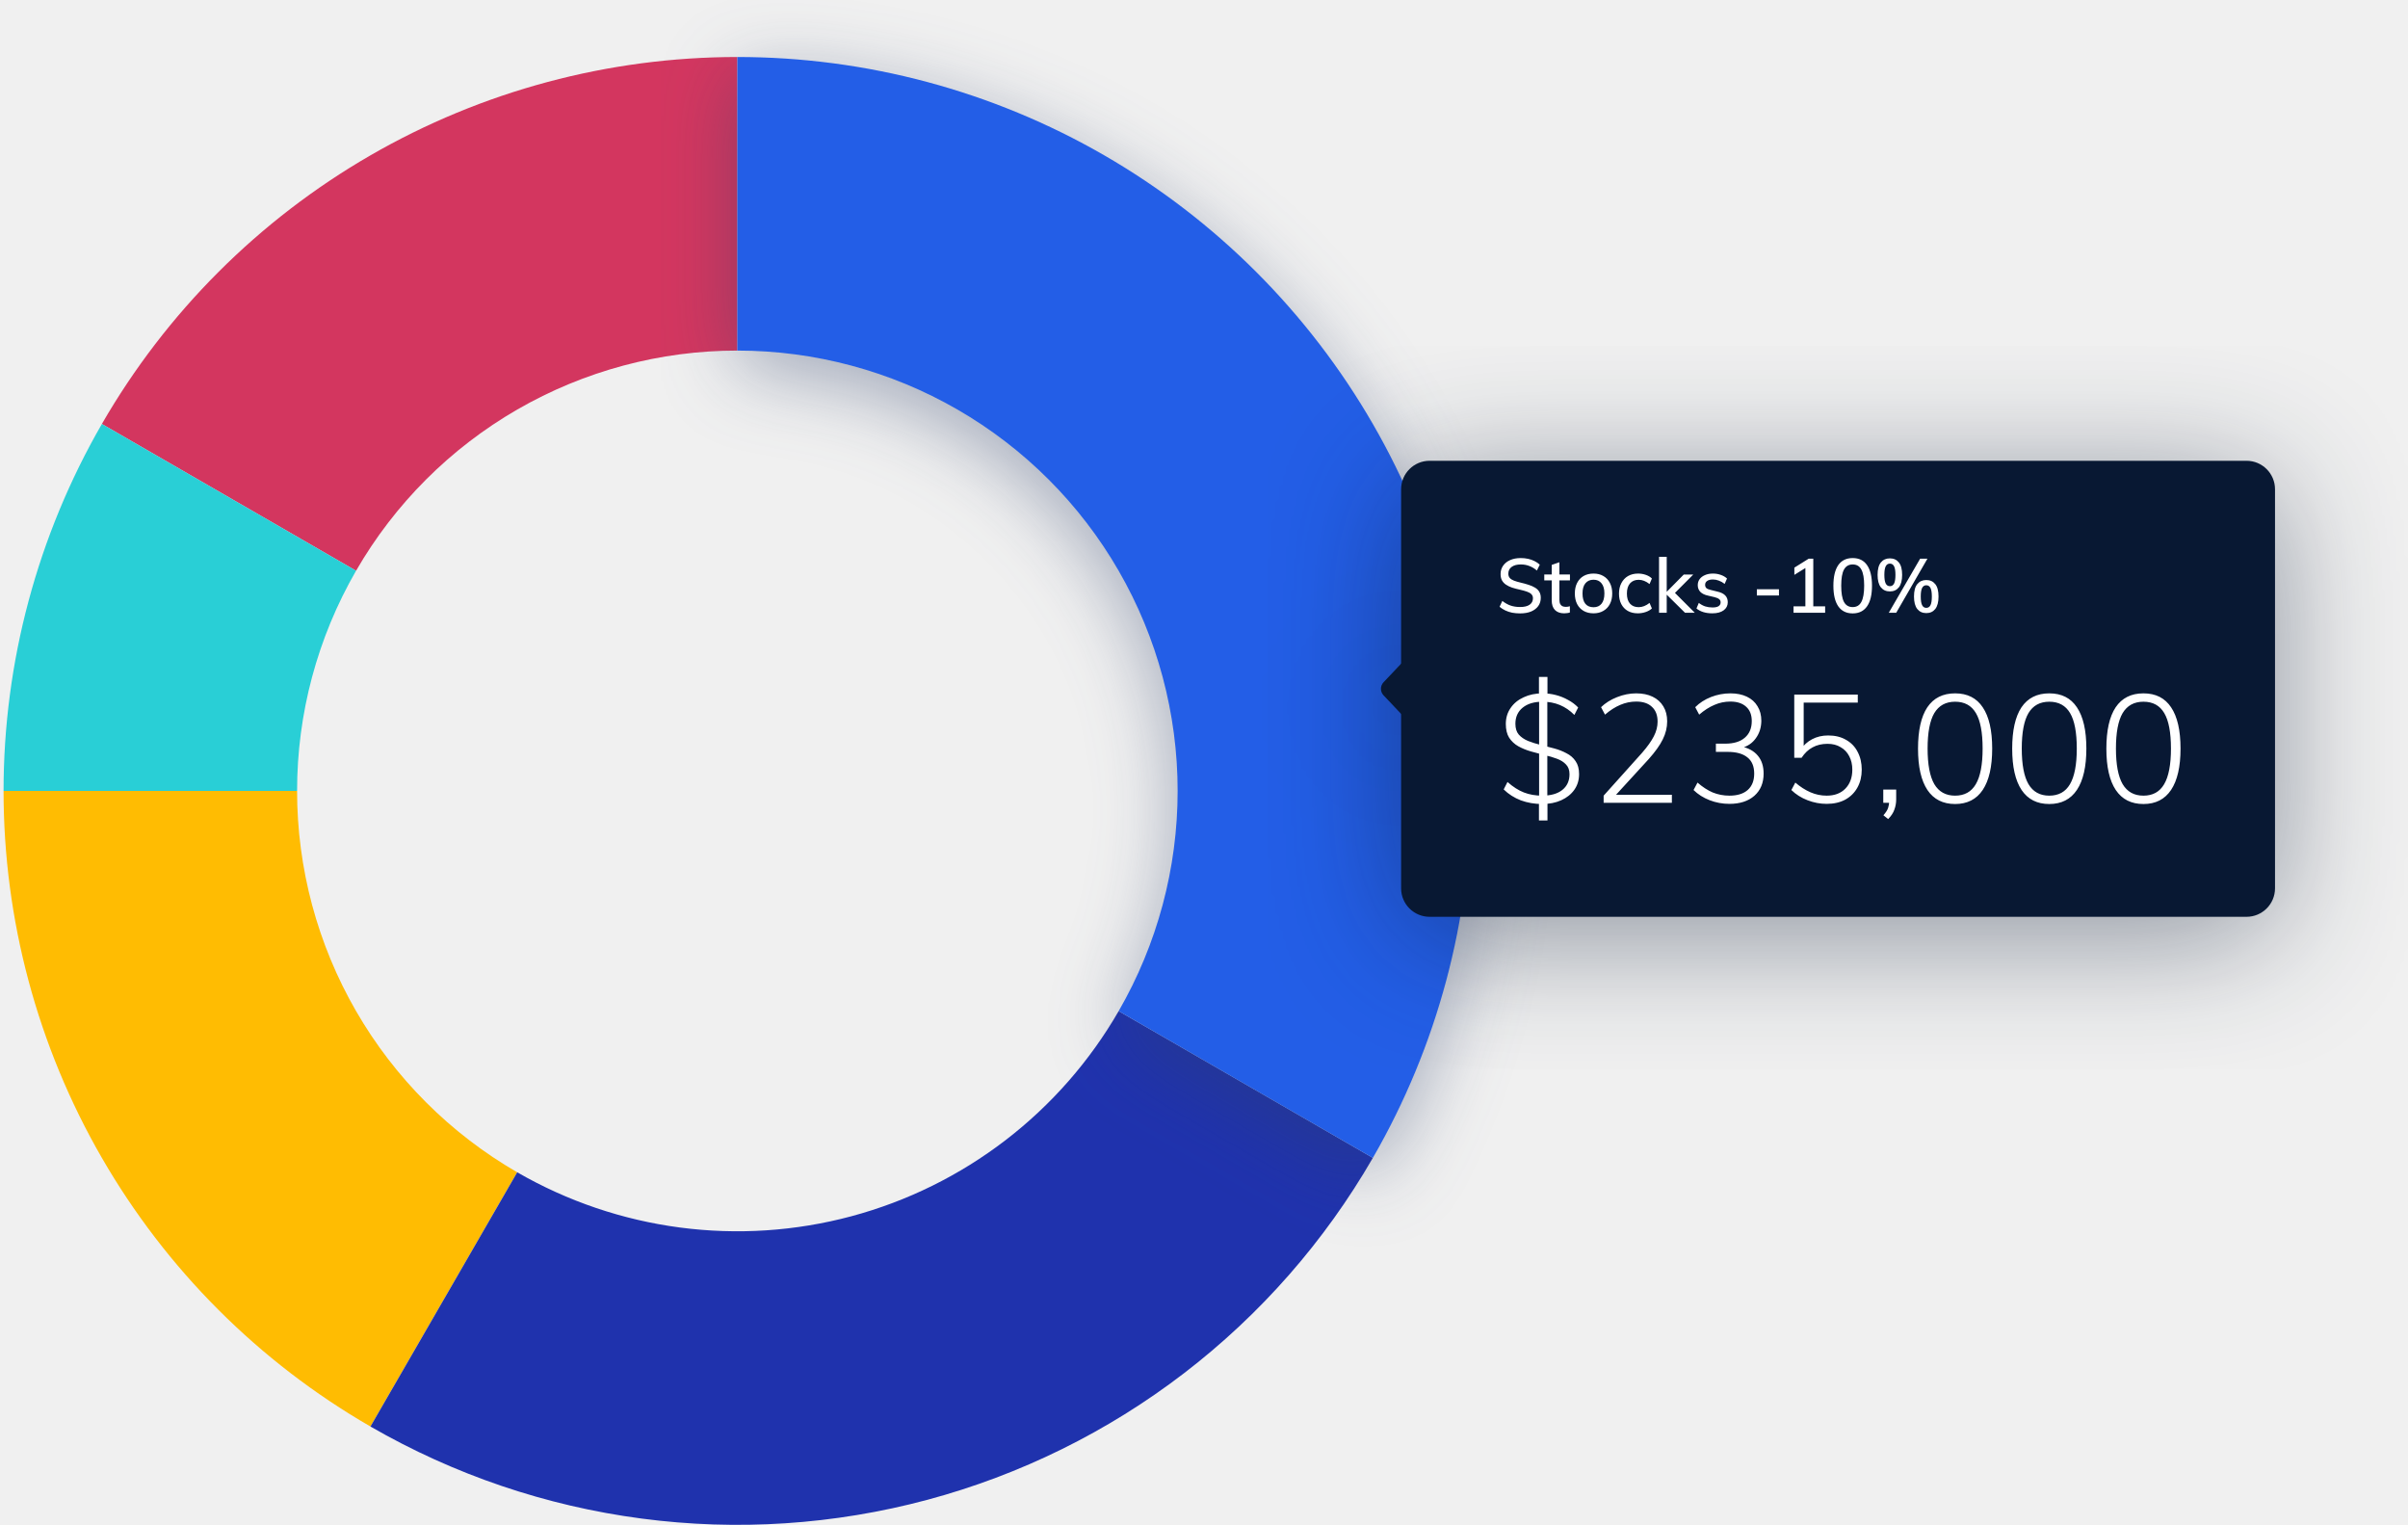
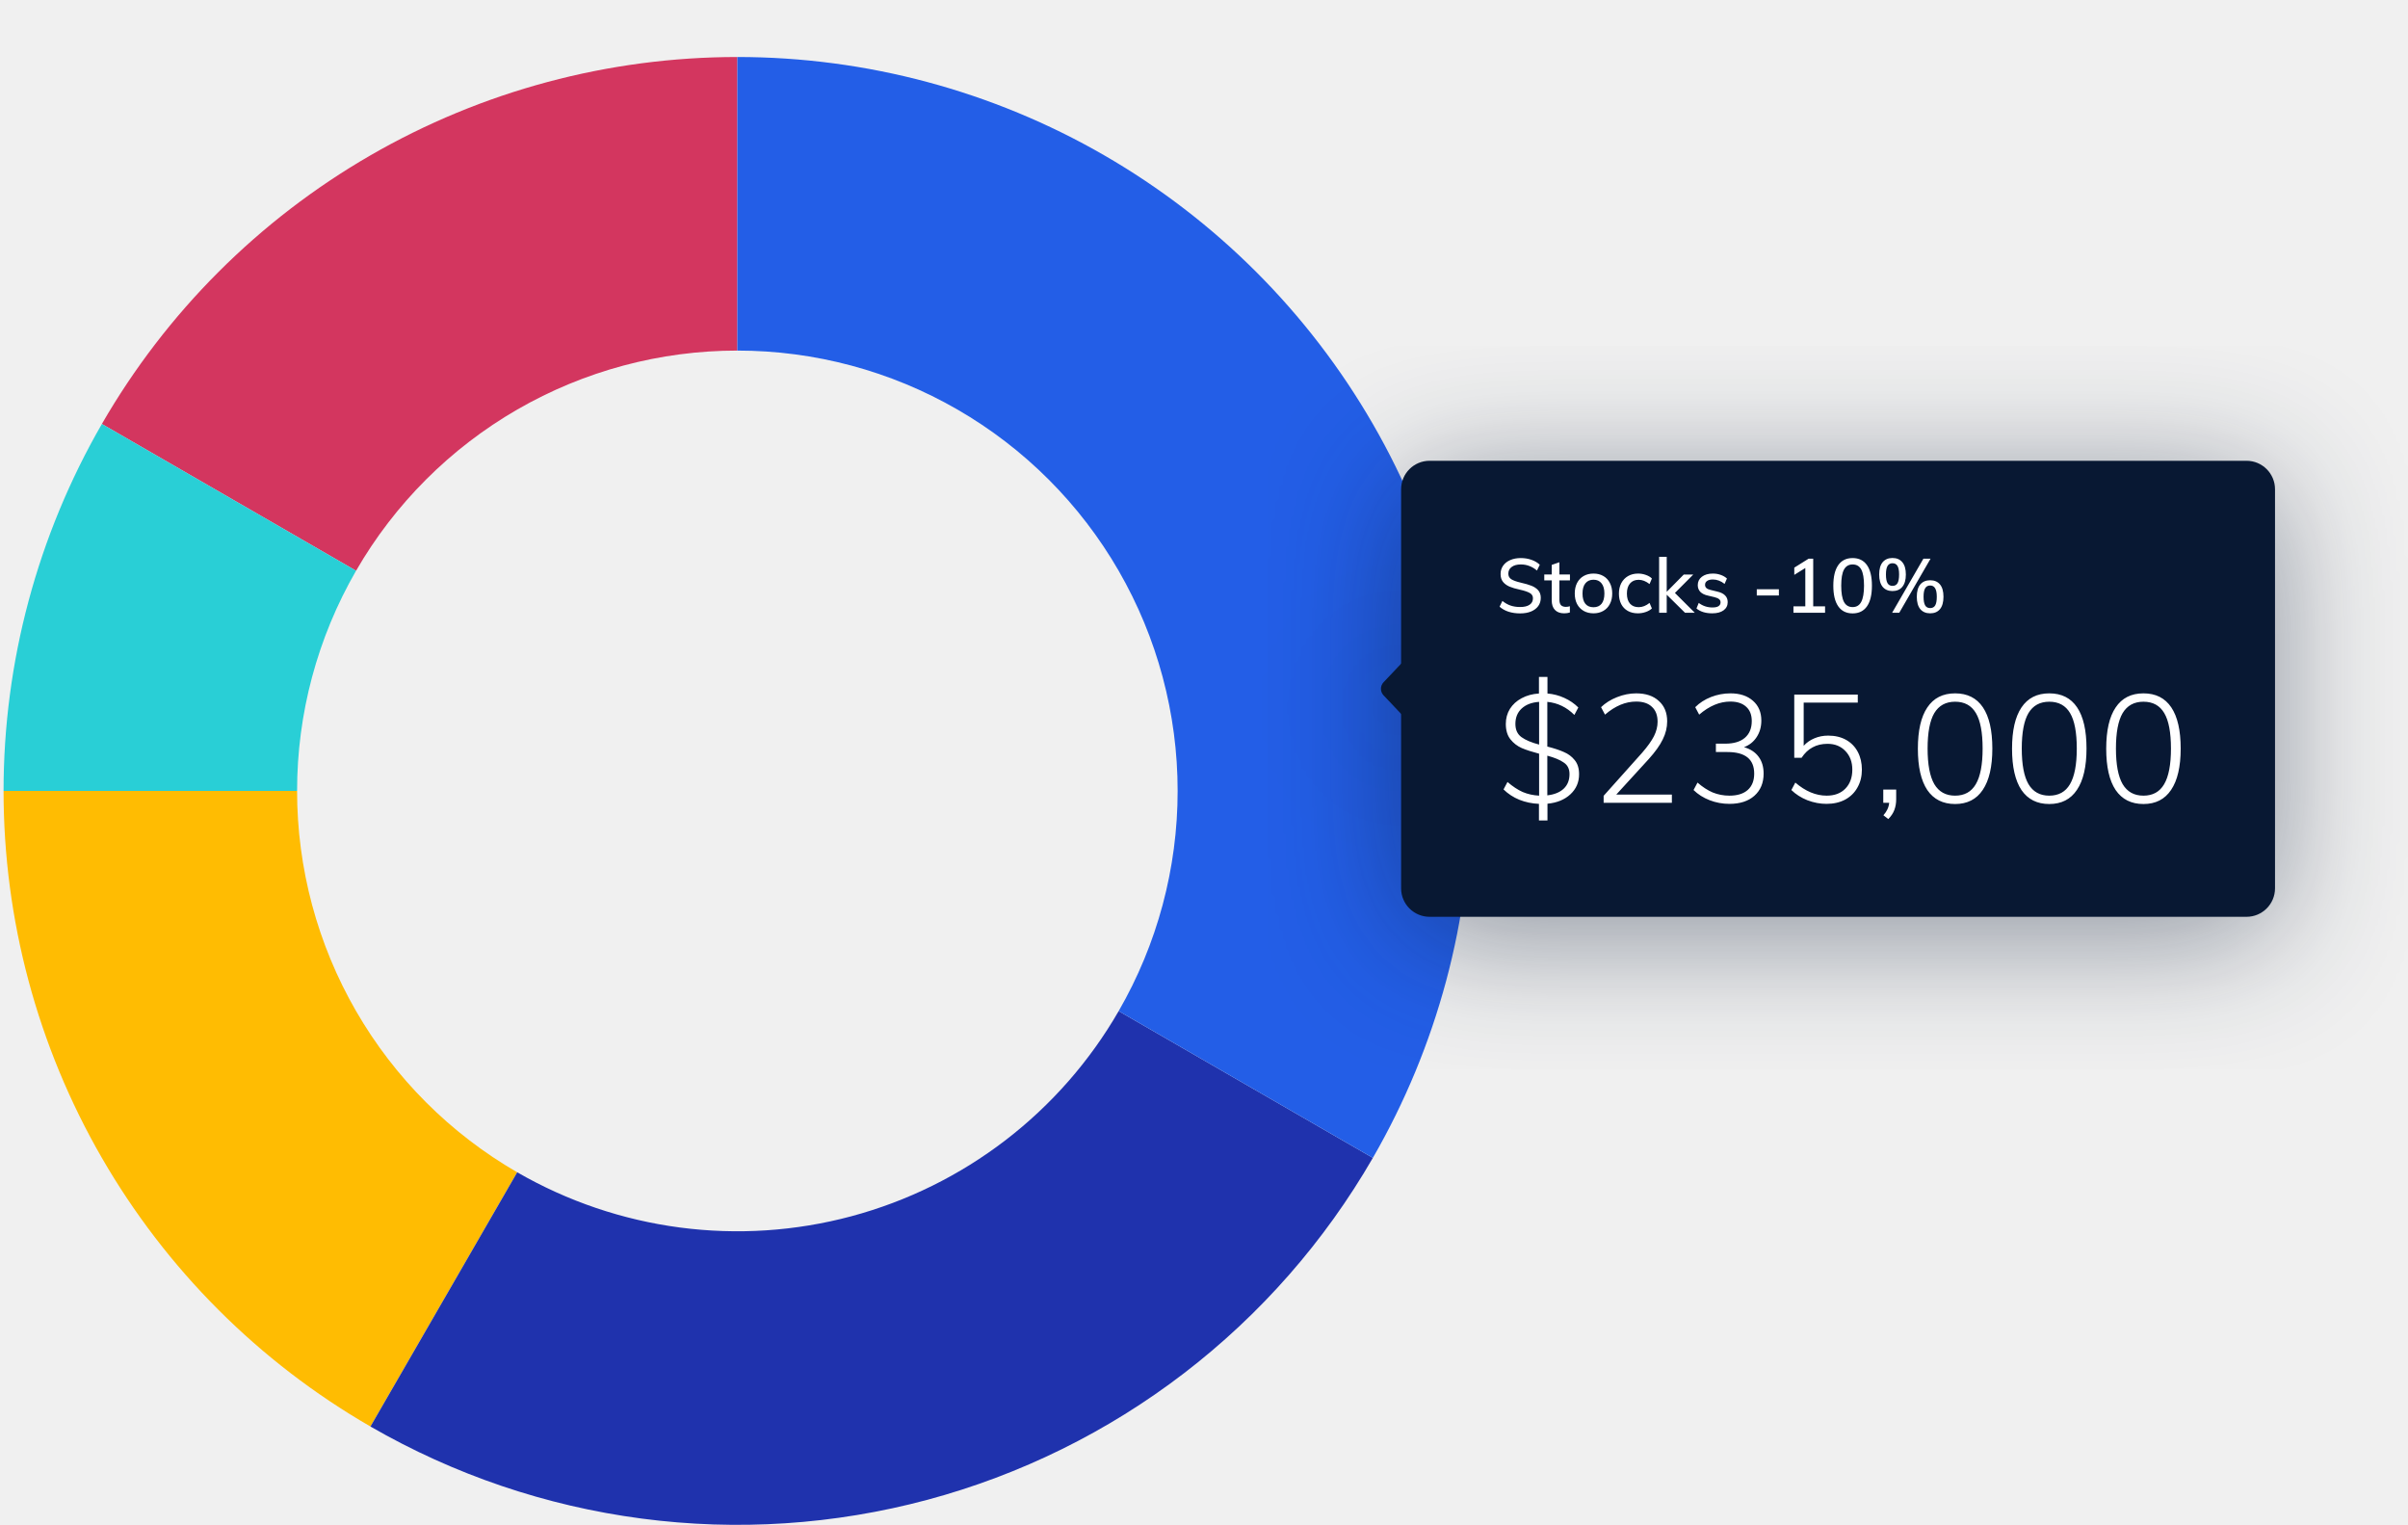
<svg xmlns="http://www.w3.org/2000/svg" width="507" height="321" viewBox="0 0 507 321" fill="none">
  <path d="M155.25 12C128.13 12 101.487 19.139 78 32.699C54.513 46.259 35.009 65.763 21.449 89.25L74.969 120.15C83.106 106.058 94.808 94.356 108.9 86.219C122.992 78.083 138.978 73.8 155.25 73.8V12Z" fill="#D3365F" />
  <path d="M21.449 89.25C7.889 112.737 0.75 139.38 0.75 166.5L62.55 166.5C62.55 150.228 66.833 134.242 74.969 120.15L21.449 89.25Z" fill="#29CFD6" />
  <path d="M0.75 166.5C0.75 193.62 7.889 220.263 21.449 243.75C35.009 267.237 54.513 286.741 78 300.301L108.9 246.781C94.808 238.644 83.106 226.942 74.969 212.85C66.833 198.758 62.55 182.772 62.55 166.5H0.75Z" fill="#FFBC02" />
  <path d="M78 300.301C95.571 310.446 114.968 317.03 135.084 319.678C155.199 322.327 175.64 320.987 195.238 315.736C214.835 310.484 233.207 301.424 249.304 289.073C265.4 276.722 278.906 261.321 289.051 243.75L235.531 212.85C229.444 223.393 221.34 232.633 211.682 240.044C202.024 247.455 191.001 252.891 179.243 256.041C167.484 259.192 155.22 259.996 143.15 258.407C131.081 256.818 119.443 252.867 108.9 246.781L78 300.301Z" fill="#1F32AD" />
-   <g filter="url(#filter0_d)">
-     <path d="M289.051 243.75C302.611 220.263 309.75 193.62 309.75 166.5C309.75 139.38 302.611 112.737 289.051 89.25C275.491 65.763 255.987 46.259 232.5 32.699C209.013 19.139 182.37 12 155.25 12V73.8C171.522 73.8 187.508 78.083 201.6 86.219C215.692 94.356 227.394 106.058 235.531 120.15C243.667 134.242 247.95 150.228 247.95 166.5C247.95 182.772 243.667 198.758 235.531 212.85L289.051 243.75Z" fill="#235EE7" />
-   </g>
+   <path d="M289.051 243.75C302.611 220.263 309.75 193.62 309.75 166.5C309.75 139.38 302.611 112.737 289.051 89.25C275.491 65.763 255.987 46.259 232.5 32.699C209.013 19.139 182.37 12 155.25 12V73.8C171.522 73.8 187.508 78.083 201.6 86.219C215.692 94.356 227.394 106.058 235.531 120.15C243.667 134.242 247.95 150.228 247.95 166.5C247.95 182.772 243.667 198.758 235.531 212.85L289.051 243.75Z" fill="#235EE7" />
  <g filter="url(#filter1_d)">
    <path d="M295.548 139.144L291.303 143.625C290.572 144.396 290.572 145.604 291.303 146.375L295.548 150.856C296.792 152.169 299 151.289 299 149.481V140.519C299 138.711 296.792 137.831 295.548 139.144Z" fill="#081833" />
  </g>
  <g filter="url(#filter2_d)">
    <path d="M295 103C295 99.686 297.686 97 301 97H473C476.314 97 479 99.686 479 103V187C479 190.314 476.314 193 473 193H301C297.686 193 295 190.314 295 187V103Z" fill="#081833" />
  </g>
-   <path d="M324.696 169.256C323.117 169.256 321.624 169 320.216 168.488C318.829 167.955 317.624 167.187 316.6 166.184L317.4 164.616C318.552 165.64 319.704 166.376 320.856 166.824C322.008 167.272 323.288 167.496 324.696 167.496C326.509 167.496 327.917 167.101 328.92 166.312C329.944 165.501 330.456 164.392 330.456 162.984C330.456 162.109 330.211 161.427 329.72 160.936C329.251 160.424 328.611 160.019 327.8 159.72C327.011 159.421 326.136 159.165 325.176 158.952C324.237 158.717 323.288 158.461 322.328 158.184C321.368 157.907 320.483 157.544 319.672 157.096C318.883 156.648 318.243 156.051 317.752 155.304C317.283 154.557 317.048 153.587 317.048 152.392C317.048 151.133 317.379 150.024 318.04 149.064C318.701 148.083 319.619 147.325 320.792 146.792C321.965 146.237 323.299 145.96 324.792 145.96C325.752 145.96 326.68 146.077 327.576 146.312C328.493 146.547 329.347 146.888 330.136 147.336C330.947 147.763 331.661 148.296 332.28 148.936L331.48 150.504C329.645 148.648 327.416 147.72 324.792 147.72C323.021 147.72 321.624 148.136 320.6 148.968C319.576 149.8 319.064 150.931 319.064 152.36C319.064 153.32 319.299 154.077 319.768 154.632C320.259 155.187 320.909 155.635 321.72 155.976C322.531 156.296 323.405 156.573 324.344 156.808C325.304 157.043 326.253 157.288 327.192 157.544C328.152 157.8 329.027 158.141 329.816 158.568C330.627 158.973 331.267 159.528 331.736 160.232C332.227 160.936 332.472 161.843 332.472 162.952C332.472 164.211 332.141 165.309 331.48 166.248C330.819 167.187 329.901 167.923 328.728 168.456C327.555 168.989 326.211 169.256 324.696 169.256ZM324.024 172.712V168.904L324.056 167.912V147.176L324.024 146.312V142.504H325.816V146.312L325.784 147.176V167.912L325.816 168.904V172.712H324.024ZM337.643 169V167.496L345.74 158.472C346.87 157.171 347.692 156.019 348.203 155.016C348.737 153.992 349.003 152.957 349.003 151.912C349.003 150.568 348.609 149.533 347.819 148.808C347.051 148.061 345.942 147.688 344.491 147.688C343.339 147.688 342.219 147.923 341.131 148.392C340.065 148.84 338.998 149.523 337.931 150.44L337.099 148.872C337.995 147.997 339.115 147.293 340.459 146.76C341.803 146.227 343.147 145.96 344.491 145.96C345.835 145.96 346.987 146.195 347.948 146.664C348.929 147.133 349.686 147.816 350.22 148.712C350.753 149.587 351.02 150.632 351.02 151.848C351.02 153.149 350.71 154.419 350.092 155.656C349.494 156.872 348.513 158.248 347.148 159.784L339.115 168.552L339.083 167.304H352.011V169H337.643ZM364.127 169.224C362.676 169.224 361.29 168.968 359.967 168.456C358.644 167.944 357.514 167.229 356.575 166.312L357.407 164.744C358.452 165.661 359.519 166.355 360.607 166.824C361.716 167.272 362.89 167.496 364.127 167.496C365.791 167.496 367.071 167.101 367.967 166.312C368.884 165.501 369.343 164.349 369.343 162.856C369.343 161.32 368.863 160.179 367.903 159.432C366.964 158.664 365.578 158.28 363.743 158.28H361.279V156.552H363.231C365.023 156.552 366.399 156.136 367.359 155.304C368.34 154.472 368.831 153.299 368.831 151.784C368.831 150.483 368.436 149.48 367.647 148.776C366.858 148.051 365.748 147.688 364.319 147.688C363.146 147.688 362.026 147.923 360.959 148.392C359.892 148.84 358.826 149.523 357.759 150.44L356.927 148.872C357.844 147.955 358.954 147.24 360.255 146.728C361.578 146.216 362.943 145.96 364.351 145.96C365.674 145.96 366.826 146.195 367.807 146.664C368.788 147.133 369.535 147.805 370.047 148.68C370.58 149.533 370.847 150.557 370.847 151.752C370.826 153.16 370.442 154.376 369.695 155.4C368.97 156.424 367.967 157.107 366.687 157.448L366.559 157.128C368.116 157.448 369.3 158.099 370.111 159.08C370.922 160.04 371.327 161.299 371.327 162.856C371.327 164.819 370.676 166.376 369.375 167.528C368.074 168.659 366.324 169.224 364.127 169.224ZM384.594 169.224C383.229 169.224 381.885 168.968 380.562 168.456C379.24 167.944 378.109 167.229 377.17 166.312L378.002 164.744C379.048 165.64 380.114 166.323 381.202 166.792C382.29 167.261 383.421 167.496 384.594 167.496C386.258 167.496 387.57 167.005 388.53 166.024C389.512 165.021 390.002 163.688 390.002 162.024C390.002 160.957 389.789 160.019 389.362 159.208C388.936 158.376 388.328 157.736 387.538 157.288C386.77 156.819 385.853 156.584 384.786 156.584C383.592 156.584 382.546 156.829 381.65 157.32C380.754 157.789 379.976 158.525 379.314 159.528H377.778V146.216H391.154V147.912H379.762V157.928L379.122 157.832C379.72 156.893 380.52 156.157 381.522 155.624C382.525 155.091 383.656 154.824 384.914 154.824C386.386 154.824 387.645 155.133 388.69 155.752C389.757 156.349 390.568 157.192 391.122 158.28C391.698 159.368 391.986 160.616 391.986 162.024C391.986 163.432 391.688 164.68 391.09 165.768C390.493 166.856 389.64 167.709 388.53 168.328C387.421 168.925 386.109 169.224 384.594 169.224ZM397.542 172.424L396.55 171.624C397.062 171.048 397.393 170.525 397.542 170.056C397.691 169.608 397.766 169.139 397.766 168.648L398.438 169H396.518V166.216H399.238V168.296C399.238 169.043 399.11 169.757 398.854 170.44C398.619 171.123 398.182 171.784 397.542 172.424ZM411.644 169.256C409.084 169.256 407.142 168.275 405.82 166.312C404.497 164.328 403.836 161.427 403.836 157.608C403.836 153.768 404.486 150.867 405.788 148.904C407.11 146.941 409.062 145.96 411.644 145.96C414.225 145.96 416.166 146.941 417.468 148.904C418.79 150.867 419.452 153.757 419.452 157.576C419.452 161.395 418.79 164.296 417.468 166.28C416.145 168.264 414.204 169.256 411.644 169.256ZM411.644 167.496C413.606 167.496 415.057 166.696 415.996 165.096C416.956 163.475 417.436 160.968 417.436 157.576C417.436 154.184 416.966 151.699 416.028 150.12C415.089 148.52 413.628 147.72 411.644 147.72C409.681 147.72 408.22 148.52 407.26 150.12C406.321 151.72 405.852 154.205 405.852 157.576C405.852 160.947 406.321 163.443 407.26 165.064C408.22 166.685 409.681 167.496 411.644 167.496ZM431.471 169.256C428.911 169.256 426.97 168.275 425.647 166.312C424.325 164.328 423.663 161.427 423.663 157.608C423.663 153.768 424.314 150.867 425.615 148.904C426.938 146.941 428.89 145.96 431.471 145.96C434.053 145.96 435.994 146.941 437.295 148.904C438.618 150.867 439.279 153.757 439.279 157.576C439.279 161.395 438.618 164.296 437.295 166.28C435.973 168.264 434.031 169.256 431.471 169.256ZM431.471 167.496C433.434 167.496 434.885 166.696 435.823 165.096C436.783 163.475 437.263 160.968 437.263 157.576C437.263 154.184 436.794 151.699 435.855 150.12C434.917 148.52 433.455 147.72 431.471 147.72C429.509 147.72 428.047 148.52 427.087 150.12C426.149 151.72 425.679 154.205 425.679 157.576C425.679 160.947 426.149 163.443 427.087 165.064C428.047 166.685 429.509 167.496 431.471 167.496ZM451.299 169.256C448.739 169.256 446.797 168.275 445.475 166.312C444.152 164.328 443.491 161.427 443.491 157.608C443.491 153.768 444.141 150.867 445.443 148.904C446.765 146.941 448.717 145.96 451.299 145.96C453.88 145.96 455.821 146.941 457.123 148.904C458.445 150.867 459.107 153.757 459.107 157.576C459.107 161.395 458.445 164.296 457.123 166.28C455.8 168.264 453.859 169.256 451.299 169.256ZM451.299 167.496C453.261 167.496 454.712 166.696 455.651 165.096C456.611 163.475 457.091 160.968 457.091 157.576C457.091 154.184 456.621 151.699 455.683 150.12C454.744 148.52 453.283 147.72 451.299 147.72C449.336 147.72 447.875 148.52 446.915 150.12C445.976 151.72 445.507 154.205 445.507 157.576C445.507 160.947 445.976 163.443 446.915 165.064C447.875 166.685 449.336 167.496 451.299 167.496Z" fill="white" />
-   <path d="M320.056 129.128C319.469 129.128 318.915 129.08 318.392 128.984C317.869 128.877 317.384 128.717 316.936 128.504C316.488 128.291 316.088 128.035 315.736 127.736L316.312 126.504C316.888 126.952 317.469 127.277 318.056 127.48C318.653 127.683 319.325 127.784 320.072 127.784C320.925 127.784 321.587 127.624 322.056 127.304C322.525 126.973 322.76 126.52 322.76 125.944C322.76 125.592 322.648 125.304 322.424 125.08C322.2 124.856 321.88 124.675 321.464 124.536C321.059 124.397 320.579 124.264 320.024 124.136C319.427 124.008 318.877 123.864 318.376 123.704C317.875 123.533 317.443 123.325 317.08 123.08C316.717 122.835 316.435 122.531 316.232 122.168C316.04 121.805 315.944 121.363 315.944 120.84C315.944 120.189 316.12 119.608 316.472 119.096C316.824 118.584 317.315 118.189 317.944 117.912C318.584 117.624 319.336 117.48 320.2 117.48C320.733 117.48 321.245 117.533 321.736 117.64C322.227 117.747 322.68 117.907 323.096 118.12C323.512 118.323 323.88 118.573 324.2 118.872L323.592 120.104C323.08 119.667 322.547 119.347 321.992 119.144C321.437 118.931 320.845 118.824 320.216 118.824C319.395 118.824 318.749 118.995 318.28 119.336C317.811 119.677 317.576 120.152 317.576 120.76C317.576 121.133 317.677 121.437 317.88 121.672C318.083 121.896 318.376 122.083 318.76 122.232C319.155 122.381 319.624 122.52 320.168 122.648C320.776 122.787 321.336 122.941 321.848 123.112C322.36 123.272 322.808 123.469 323.192 123.704C323.576 123.928 323.875 124.216 324.088 124.568C324.301 124.909 324.408 125.336 324.408 125.848C324.408 126.509 324.232 127.085 323.88 127.576C323.528 128.067 323.027 128.451 322.376 128.728C321.725 128.995 320.952 129.128 320.056 129.128ZM325.143 122.184V120.936H330.551V122.184H325.143ZM330.535 127.624V128.936C330.343 129 330.151 129.043 329.959 129.064C329.767 129.096 329.559 129.112 329.335 129.112C328.514 129.112 327.868 128.883 327.399 128.424C326.94 127.955 326.711 127.267 326.711 126.36V118.92L328.327 118.36V126.232C328.327 126.627 328.386 126.936 328.503 127.16C328.62 127.373 328.78 127.528 328.983 127.624C329.196 127.709 329.431 127.752 329.687 127.752C329.836 127.752 329.975 127.741 330.103 127.72C330.231 127.699 330.375 127.667 330.535 127.624ZM335.515 129.112C334.715 129.112 334.017 128.941 333.419 128.6C332.833 128.259 332.379 127.779 332.059 127.16C331.739 126.531 331.579 125.784 331.579 124.92C331.579 124.077 331.739 123.341 332.059 122.712C332.379 122.083 332.833 121.597 333.419 121.256C334.017 120.915 334.715 120.744 335.515 120.744C336.305 120.744 336.993 120.915 337.579 121.256C338.177 121.597 338.635 122.083 338.955 122.712C339.286 123.341 339.451 124.077 339.451 124.92C339.451 125.784 339.286 126.531 338.955 127.16C338.635 127.779 338.177 128.259 337.579 128.6C336.993 128.941 336.305 129.112 335.515 129.112ZM335.515 127.832C336.241 127.832 336.801 127.587 337.195 127.096C337.601 126.605 337.803 125.88 337.803 124.92C337.803 123.992 337.601 123.283 337.195 122.792C336.801 122.291 336.241 122.04 335.515 122.04C334.79 122.04 334.219 122.291 333.803 122.792C333.398 123.283 333.195 123.992 333.195 124.92C333.195 125.88 333.393 126.605 333.787 127.096C334.193 127.587 334.769 127.832 335.515 127.832ZM344.828 129.112C344.018 129.112 343.314 128.941 342.716 128.6C342.13 128.259 341.676 127.779 341.356 127.16C341.036 126.541 340.876 125.811 340.876 124.968C340.876 124.125 341.042 123.389 341.372 122.76C341.703 122.12 342.167 121.624 342.764 121.272C343.372 120.92 344.087 120.744 344.908 120.744C345.463 120.744 346.002 120.835 346.524 121.016C347.047 121.197 347.474 121.453 347.804 121.784L347.308 122.952C346.935 122.653 346.556 122.429 346.172 122.28C345.799 122.131 345.415 122.056 345.02 122.056C344.252 122.056 343.644 122.307 343.196 122.808C342.759 123.309 342.54 124.024 342.54 124.952C342.54 125.88 342.759 126.589 343.196 127.08C343.634 127.571 344.242 127.816 345.02 127.816C345.404 127.816 345.788 127.741 346.172 127.592C346.556 127.443 346.935 127.219 347.308 126.92L347.804 128.088C347.463 128.408 347.026 128.659 346.492 128.84C345.959 129.021 345.404 129.112 344.828 129.112ZM354.781 129L350.621 124.888L354.509 120.952H356.509L352.173 125.304L352.237 124.392L356.845 129H354.781ZM349.309 129V117.224H350.925V129H349.309ZM360.531 129.112C359.123 129.112 358.009 128.771 357.187 128.088L357.683 126.92C358.11 127.251 358.558 127.496 359.027 127.656C359.507 127.805 360.025 127.88 360.579 127.88C361.134 127.88 361.555 127.789 361.843 127.608C362.131 127.416 362.275 127.149 362.275 126.808C362.275 126.52 362.174 126.296 361.971 126.136C361.779 125.965 361.449 125.821 360.979 125.704L359.619 125.384C358.915 125.235 358.377 124.973 358.003 124.6C357.641 124.216 357.459 123.741 357.459 123.176C357.459 122.696 357.593 122.275 357.859 121.912C358.126 121.549 358.499 121.267 358.979 121.064C359.459 120.851 360.019 120.744 360.659 120.744C361.235 120.744 361.779 120.835 362.291 121.016C362.803 121.187 363.246 121.443 363.619 121.784L363.123 122.92C362.729 122.611 362.323 122.381 361.907 122.232C361.502 122.072 361.086 121.992 360.659 121.992C360.137 121.992 359.731 122.093 359.443 122.296C359.155 122.488 359.011 122.76 359.011 123.112C359.011 123.4 359.097 123.629 359.267 123.8C359.449 123.96 359.747 124.088 360.163 124.184L361.523 124.52C362.302 124.691 362.873 124.963 363.235 125.336C363.598 125.709 363.779 126.189 363.779 126.776C363.779 127.491 363.486 128.061 362.899 128.488C362.323 128.904 361.534 129.112 360.531 129.112ZM369.902 125.352V124.04H374.558V125.352H369.902ZM380.12 128.248V118.712L381 119.032L377.799 121.016V119.496L380.824 117.608H381.784V128.248H380.12ZM377.624 129V127.64H384.28V129H377.624ZM390.081 129.128C388.759 129.128 387.751 128.637 387.057 127.656C386.364 126.664 386.017 125.213 386.017 123.304C386.017 121.405 386.359 119.96 387.041 118.968C387.735 117.976 388.748 117.48 390.081 117.48C391.415 117.48 392.423 117.976 393.105 118.968C393.799 119.96 394.145 121.4 394.145 123.288C394.145 125.197 393.799 126.648 393.105 127.64C392.412 128.632 391.404 129.128 390.081 129.128ZM390.081 127.8C390.913 127.8 391.521 127.437 391.905 126.712C392.3 125.987 392.497 124.845 392.497 123.288C392.497 121.741 392.3 120.611 391.905 119.896C391.521 119.181 390.913 118.824 390.081 118.824C389.249 118.824 388.636 119.187 388.241 119.912C387.857 120.627 387.665 121.752 387.665 123.288C387.665 124.845 387.857 125.987 388.241 126.712C388.636 127.437 389.249 127.8 390.081 127.8ZM397.915 124.504C397.115 124.504 396.48 124.216 396.011 123.64C395.552 123.053 395.323 122.179 395.323 121.016C395.323 119.843 395.552 118.973 396.011 118.408C396.48 117.832 397.115 117.544 397.915 117.544C398.715 117.544 399.344 117.832 399.803 118.408C400.262 118.973 400.491 119.843 400.491 121.016C400.491 122.179 400.262 123.053 399.803 123.64C399.344 124.216 398.715 124.504 397.915 124.504ZM397.915 123.4C398.31 123.4 398.603 123.213 398.795 122.84C398.987 122.467 399.083 121.859 399.083 121.016C399.083 120.184 398.987 119.581 398.795 119.208C398.603 118.835 398.31 118.648 397.915 118.648C397.52 118.648 397.227 118.835 397.035 119.208C396.843 119.581 396.747 120.184 396.747 121.016C396.747 121.859 396.843 122.467 397.035 122.84C397.227 123.213 397.52 123.4 397.915 123.4ZM397.675 129L404.283 117.608H405.819L399.243 129H397.675ZM405.579 129.064C404.779 129.064 404.144 128.776 403.675 128.2C403.216 127.613 402.987 126.739 402.987 125.576C402.987 124.403 403.216 123.533 403.675 122.968C404.144 122.392 404.779 122.104 405.579 122.104C406.379 122.104 407.008 122.392 407.467 122.968C407.926 123.533 408.155 124.403 408.155 125.576C408.155 126.739 407.926 127.613 407.467 128.2C407.008 128.776 406.379 129.064 405.579 129.064ZM405.579 127.96C405.974 127.96 406.267 127.773 406.459 127.4C406.651 127.027 406.747 126.419 406.747 125.576C406.747 124.744 406.651 124.141 406.459 123.768C406.267 123.395 405.974 123.208 405.579 123.208C405.184 123.208 404.891 123.395 404.699 123.768C404.507 124.141 404.411 124.744 404.411 125.576C404.411 126.419 404.507 127.027 404.699 127.4C404.891 127.773 405.184 127.96 405.579 127.96Z" fill="white" />
+   <path d="M332.472 162.984C332.472 164.669 331.864 166.077 330.648 167.208C329.432 168.339 327.821 169 325.816 169.192V172.712H324.024V169.224C322.552 169.16 321.176 168.872 319.896 168.36C318.637 167.848 317.528 167.123 316.568 166.184L317.4 164.616C318.488 165.555 319.555 166.259 320.6 166.728C321.667 167.176 322.819 167.432 324.056 167.496V158.664C322.584 158.28 321.368 157.885 320.408 157.48C319.448 157.053 318.648 156.435 318.008 155.624C317.368 154.813 317.048 153.736 317.048 152.392C317.048 151.219 317.336 150.163 317.912 149.224C318.509 148.285 319.331 147.539 320.376 146.984C321.443 146.408 322.659 146.077 324.024 145.992V142.504H325.816V145.992C327.075 146.099 328.259 146.408 329.368 146.92C330.499 147.432 331.48 148.104 332.312 148.936L331.48 150.504C329.859 148.883 327.96 147.965 325.784 147.752V157.16C327.213 157.523 328.376 157.907 329.272 158.312C330.189 158.696 330.947 159.261 331.544 160.008C332.163 160.755 332.472 161.747 332.472 162.984ZM319.064 152.392C319.064 153.629 319.491 154.557 320.344 155.176C321.197 155.795 322.435 156.317 324.056 156.744V147.752C322.499 147.859 321.272 148.328 320.376 149.16C319.501 149.971 319.064 151.048 319.064 152.392ZM325.784 167.432C327.277 167.261 328.429 166.792 329.24 166.024C330.051 165.256 330.456 164.232 330.456 162.952C330.456 161.864 330.051 161.053 329.24 160.52C328.451 159.965 327.299 159.485 325.784 159.08V167.432ZM352.011 167.272V169H337.643V167.528L345.74 158.472C346.891 157.149 347.723 155.987 348.236 154.984C348.748 153.96 349.003 152.947 349.003 151.944C349.003 150.579 348.609 149.533 347.819 148.808C347.051 148.061 345.942 147.688 344.491 147.688C342.251 147.688 340.065 148.605 337.931 150.44L337.099 148.872C337.995 147.997 339.115 147.293 340.459 146.76C341.803 146.227 343.147 145.96 344.491 145.96C346.518 145.96 348.108 146.493 349.26 147.56C350.433 148.605 351.02 150.035 351.02 151.848C351.02 153.149 350.71 154.419 350.092 155.656C349.494 156.893 348.513 158.269 347.148 159.784L340.299 167.272H352.011ZM367.199 157.288C368.543 157.672 369.567 158.344 370.271 159.304C370.975 160.243 371.327 161.427 371.327 162.856C371.327 164.819 370.676 166.376 369.375 167.528C368.095 168.659 366.346 169.224 364.127 169.224C362.676 169.224 361.29 168.968 359.967 168.456C358.644 167.944 357.514 167.229 356.575 166.312L357.407 164.744C358.452 165.661 359.519 166.355 360.607 166.824C361.716 167.272 362.89 167.496 364.127 167.496C365.791 167.496 367.071 167.101 367.967 166.312C368.884 165.501 369.343 164.349 369.343 162.856C369.343 159.827 367.466 158.312 363.711 158.312H361.279V156.552H363.231C365.023 156.552 366.399 156.147 367.359 155.336C368.34 154.504 368.831 153.32 368.831 151.784C368.831 150.483 368.436 149.48 367.647 148.776C366.858 148.051 365.748 147.688 364.319 147.688C362.079 147.688 359.892 148.605 357.759 150.44L356.927 148.872C357.844 147.955 358.954 147.24 360.255 146.728C361.578 146.216 362.943 145.96 364.351 145.96C366.335 145.96 367.914 146.483 369.087 147.528C370.26 148.552 370.847 149.939 370.847 151.688C370.847 153.011 370.516 154.173 369.855 155.176C369.215 156.157 368.33 156.861 367.199 157.288ZM384.914 154.856C386.365 154.856 387.624 155.155 388.69 155.752C389.757 156.349 390.578 157.192 391.154 158.28C391.73 159.368 392.018 160.616 392.018 162.024C392.018 163.432 391.709 164.68 391.09 165.768C390.493 166.856 389.629 167.709 388.498 168.328C387.368 168.925 386.056 169.224 384.562 169.224C383.218 169.224 381.874 168.968 380.53 168.456C379.208 167.923 378.088 167.208 377.17 166.312L378.002 164.744C380.136 166.579 382.333 167.496 384.594 167.496C386.258 167.496 387.57 167.005 388.53 166.024C389.512 165.021 390.002 163.688 390.002 162.024C390.002 160.424 389.522 159.123 388.562 158.12C387.602 157.096 386.344 156.584 384.786 156.584C383.592 156.584 382.546 156.829 381.65 157.32C380.754 157.789 379.976 158.525 379.314 159.528H377.778V146.216H391.154V147.912H379.762V157C380.381 156.317 381.128 155.795 382.002 155.432C382.898 155.048 383.869 154.856 384.914 154.856ZM399.238 166.216V168.264C399.238 169.075 399.11 169.821 398.854 170.504C398.598 171.187 398.171 171.827 397.574 172.424L396.55 171.624C397.275 170.813 397.681 169.939 397.766 169H396.518V166.216H399.238ZM411.644 169.256C409.084 169.256 407.132 168.275 405.788 166.312C404.465 164.328 403.804 161.427 403.804 157.608C403.804 153.789 404.465 150.899 405.788 148.936C407.11 146.952 409.062 145.96 411.644 145.96C414.225 145.96 416.177 146.941 417.5 148.904C418.822 150.867 419.484 153.757 419.484 157.576C419.484 161.395 418.812 164.296 417.468 166.28C416.145 168.264 414.204 169.256 411.644 169.256ZM411.644 167.496C413.606 167.496 415.057 166.696 415.996 165.096C416.956 163.475 417.436 160.968 417.436 157.576C417.436 154.184 416.966 151.699 416.028 150.12C415.089 148.52 413.628 147.72 411.644 147.72C409.681 147.72 408.22 148.52 407.26 150.12C406.321 151.72 405.852 154.205 405.852 157.576C405.852 160.947 406.321 163.443 407.26 165.064C408.22 166.685 409.681 167.496 411.644 167.496ZM431.471 169.256C428.911 169.256 426.959 168.275 425.615 166.312C424.293 164.328 423.631 161.427 423.631 157.608C423.631 153.789 424.293 150.899 425.615 148.936C426.938 146.952 428.89 145.96 431.471 145.96C434.053 145.96 436.005 146.941 437.327 148.904C438.65 150.867 439.311 153.757 439.311 157.576C439.311 161.395 438.639 164.296 437.295 166.28C435.973 168.264 434.031 169.256 431.471 169.256ZM431.471 167.496C433.434 167.496 434.885 166.696 435.823 165.096C436.783 163.475 437.263 160.968 437.263 157.576C437.263 154.184 436.794 151.699 435.855 150.12C434.917 148.52 433.455 147.72 431.471 147.72C429.509 147.72 428.047 148.52 427.087 150.12C426.149 151.72 425.679 154.205 425.679 157.576C425.679 160.947 426.149 163.443 427.087 165.064C428.047 166.685 429.509 167.496 431.471 167.496ZM451.299 169.256C448.739 169.256 446.787 168.275 445.443 166.312C444.12 164.328 443.459 161.427 443.459 157.608C443.459 153.789 444.12 150.899 445.443 148.936C446.765 146.952 448.717 145.96 451.299 145.96C453.88 145.96 455.832 146.941 457.155 148.904C458.477 150.867 459.139 153.757 459.139 157.576C459.139 161.395 458.467 164.296 457.123 166.28C455.8 168.264 453.859 169.256 451.299 169.256ZM451.299 167.496C453.261 167.496 454.712 166.696 455.651 165.096C456.611 163.475 457.091 160.968 457.091 157.576C457.091 154.184 456.621 151.699 455.683 150.12C454.744 148.52 453.283 147.72 451.299 147.72C449.336 147.72 447.875 148.52 446.915 150.12C445.976 151.72 445.507 154.205 445.507 157.576C445.507 160.947 445.976 163.443 446.915 165.064C447.875 166.685 449.336 167.496 451.299 167.496Z" fill="white" />
+   <path d="M320.056 129.128C319.171 129.128 318.36 129.011 317.624 128.776C316.899 128.541 316.269 128.189 315.736 127.72L316.328 126.504C316.883 126.952 317.459 127.277 318.056 127.48C318.653 127.683 319.325 127.784 320.072 127.784C320.925 127.784 321.587 127.624 322.056 127.304C322.525 126.984 322.76 126.531 322.76 125.944C322.76 125.453 322.541 125.085 322.104 124.84C321.667 124.584 320.973 124.349 320.024 124.136C319.117 123.944 318.376 123.725 317.8 123.48C317.224 123.224 316.771 122.888 316.44 122.472C316.109 122.045 315.944 121.501 315.944 120.84C315.944 120.179 316.12 119.597 316.472 119.096C316.824 118.584 317.32 118.189 317.96 117.912C318.611 117.624 319.357 117.48 320.2 117.48C321 117.48 321.747 117.603 322.44 117.848C323.144 118.093 323.731 118.44 324.2 118.888L323.608 120.104C323.085 119.667 322.547 119.347 321.992 119.144C321.437 118.931 320.845 118.824 320.216 118.824C319.395 118.824 318.749 119 318.28 119.352C317.811 119.693 317.576 120.163 317.576 120.76C317.576 121.272 317.779 121.661 318.184 121.928C318.6 122.195 319.261 122.435 320.168 122.648C321.117 122.861 321.885 123.085 322.472 123.32C323.059 123.555 323.528 123.875 323.88 124.28C324.232 124.685 324.408 125.208 324.408 125.848C324.408 126.509 324.232 127.085 323.88 127.576C323.528 128.067 323.021 128.451 322.36 128.728C321.709 128.995 320.941 129.128 320.056 129.128ZM328.327 122.184V126.232C328.327 126.787 328.444 127.181 328.679 127.416C328.924 127.64 329.26 127.752 329.687 127.752C329.964 127.752 330.247 127.709 330.535 127.624V128.936C330.183 129.053 329.783 129.112 329.335 129.112C328.503 129.112 327.858 128.877 327.399 128.408C326.94 127.939 326.711 127.256 326.711 126.36V122.184H325.143V120.936H326.711V118.92L328.327 118.36V120.936H330.551V122.184H328.327ZM335.515 129.112C334.726 129.112 334.033 128.941 333.435 128.6C332.838 128.259 332.374 127.773 332.043 127.144C331.723 126.515 331.563 125.779 331.563 124.936C331.563 124.093 331.723 123.357 332.043 122.728C332.374 122.088 332.838 121.597 333.435 121.256C334.033 120.915 334.726 120.744 335.515 120.744C336.294 120.744 336.982 120.915 337.579 121.256C338.177 121.597 338.635 122.088 338.955 122.728C339.286 123.357 339.451 124.093 339.451 124.936C339.451 125.779 339.286 126.515 338.955 127.144C338.635 127.773 338.177 128.259 337.579 128.6C336.982 128.941 336.294 129.112 335.515 129.112ZM335.499 127.832C336.246 127.832 336.817 127.587 337.211 127.096C337.606 126.605 337.803 125.885 337.803 124.936C337.803 124.008 337.601 123.293 337.195 122.792C336.801 122.291 336.241 122.04 335.515 122.04C334.779 122.04 334.209 122.291 333.803 122.792C333.398 123.293 333.195 124.008 333.195 124.936C333.195 125.885 333.393 126.605 333.787 127.096C334.193 127.587 334.763 127.832 335.499 127.832ZM344.844 129.112C344.034 129.112 343.324 128.941 342.716 128.6C342.119 128.259 341.66 127.779 341.34 127.16C341.02 126.531 340.86 125.8 340.86 124.968C340.86 124.136 341.026 123.4 341.356 122.76C341.698 122.12 342.172 121.624 342.78 121.272C343.388 120.92 344.098 120.744 344.908 120.744C345.474 120.744 346.018 120.84 346.54 121.032C347.063 121.213 347.484 121.464 347.804 121.784L347.308 122.952C346.551 122.355 345.788 122.056 345.02 122.056C344.242 122.056 343.634 122.312 343.196 122.824C342.759 123.325 342.54 124.035 342.54 124.952C342.54 125.869 342.759 126.579 343.196 127.08C343.634 127.571 344.242 127.816 345.02 127.816C345.81 127.816 346.572 127.517 347.308 126.92L347.804 128.088C347.463 128.408 347.026 128.659 346.492 128.84C345.97 129.021 345.42 129.112 344.844 129.112ZM354.781 129L350.925 125.192V129H349.325V117.224H350.925V124.584L354.509 120.952H356.509L352.653 124.824L356.845 129H354.781ZM360.516 129.112C359.108 129.112 357.998 128.771 357.188 128.088L357.668 126.92C358.51 127.56 359.476 127.88 360.564 127.88C361.118 127.88 361.54 127.789 361.828 127.608C362.116 127.416 362.26 127.149 362.26 126.808C362.26 126.52 362.158 126.296 361.956 126.136C361.764 125.965 361.433 125.821 360.964 125.704L359.62 125.384C358.916 125.235 358.377 124.973 358.004 124.6C357.641 124.216 357.46 123.741 357.46 123.176C357.46 122.451 357.748 121.864 358.324 121.416C358.91 120.968 359.684 120.744 360.644 120.744C361.22 120.744 361.764 120.835 362.276 121.016C362.798 121.197 363.241 121.453 363.604 121.784L363.108 122.92C362.329 122.301 361.508 121.992 360.644 121.992C360.121 121.992 359.716 122.093 359.428 122.296C359.14 122.488 358.996 122.76 358.996 123.112C358.996 123.389 359.086 123.613 359.268 123.784C359.449 123.955 359.737 124.088 360.132 124.184L361.508 124.52C362.276 124.691 362.841 124.963 363.204 125.336C363.577 125.699 363.764 126.173 363.764 126.76C363.764 127.485 363.47 128.061 362.884 128.488C362.308 128.904 361.518 129.112 360.516 129.112ZM369.886 124.04H374.542V125.352H369.886V124.04ZM384.264 127.64V129H377.608V127.64H380.104V119.576L377.784 121.016V119.496L380.808 117.608H381.768V127.64H384.264ZM390.066 129.128C388.743 129.128 387.735 128.632 387.042 127.64C386.348 126.648 386.002 125.203 386.002 123.304C386.002 121.405 386.348 119.96 387.042 118.968C387.735 117.976 388.743 117.48 390.066 117.48C391.388 117.48 392.396 117.976 393.09 118.968C393.783 119.949 394.13 121.389 394.13 123.288C394.13 125.197 393.783 126.648 393.09 127.64C392.396 128.632 391.388 129.128 390.066 129.128ZM390.066 127.8C390.887 127.8 391.49 127.437 391.874 126.712C392.268 125.976 392.466 124.835 392.466 123.288C392.466 121.741 392.274 120.611 391.89 119.896C391.506 119.181 390.898 118.824 390.066 118.824C389.244 118.824 388.636 119.187 388.242 119.912C387.858 120.627 387.666 121.752 387.666 123.288C387.666 124.835 387.858 125.976 388.242 126.712C388.636 127.437 389.244 127.8 390.066 127.8ZM398.459 124.424C397.585 124.424 396.897 124.131 396.395 123.544C395.905 122.947 395.659 122.077 395.659 120.936C395.659 119.795 395.905 118.931 396.395 118.344C396.897 117.757 397.585 117.464 398.459 117.464C399.345 117.464 400.033 117.757 400.523 118.344C401.025 118.931 401.275 119.795 401.275 120.936C401.275 122.077 401.025 122.947 400.523 123.544C400.033 124.131 399.345 124.424 398.459 124.424ZM398.379 129L404.971 117.608H406.475L399.883 129H398.379ZM398.459 123.336C398.939 123.336 399.291 123.149 399.515 122.776C399.739 122.392 399.851 121.779 399.851 120.936C399.851 120.115 399.739 119.517 399.515 119.144C399.291 118.76 398.939 118.568 398.459 118.568C397.99 118.568 397.643 118.76 397.419 119.144C397.195 119.517 397.083 120.115 397.083 120.936C397.083 121.779 397.195 122.392 397.419 122.776C397.643 123.149 397.99 123.336 398.459 123.336ZM406.395 129.112C405.51 129.112 404.817 128.819 404.315 128.232C403.825 127.635 403.579 126.765 403.579 125.624C403.579 124.483 403.825 123.619 404.315 123.032C404.817 122.445 405.51 122.152 406.395 122.152C407.281 122.152 407.969 122.445 408.459 123.032C408.95 123.619 409.195 124.483 409.195 125.624C409.195 126.765 408.95 127.635 408.459 128.232C407.969 128.819 407.281 129.112 406.395 129.112ZM406.395 128.008C406.875 128.008 407.227 127.821 407.451 127.448C407.675 127.064 407.787 126.456 407.787 125.624C407.787 124.803 407.67 124.205 407.435 123.832C407.211 123.448 406.865 123.256 406.395 123.256C405.915 123.256 405.563 123.448 405.339 123.832C405.115 124.205 405.003 124.803 405.003 125.624C405.003 126.456 405.115 127.064 405.339 127.448C405.563 127.821 405.915 128.008 406.395 128.008Z" fill="white" />
  <defs>
    <filter id="filter0_d" x="139.25" y="0" width="186.5" height="263.75" filterUnits="userSpaceOnUse" color-interpolation-filters="sRGB">
      <feFlood flood-opacity="0" result="BackgroundImageFix" />
      <feColorMatrix in="SourceAlpha" type="matrix" values="0 0 0 0 0 0 0 0 0 0 0 0 0 0 0 0 0 0 127 0" />
      <feOffset dy="4" />
      <feGaussianBlur stdDeviation="8" />
      <feColorMatrix type="matrix" values="0 0 0 0 0.18 0 0 0 0 0.253 0 0 0 0 0.42 0 0 0 0.4 0" />
      <feBlend mode="normal" in2="BackgroundImageFix" result="effect1_dropShadow" />
      <feBlend mode="normal" in="SourceGraphic" in2="effect1_dropShadow" result="shape" />
    </filter>
    <filter id="filter1_d" x="262.756" y="114.516" width="64.245" height="68.97" filterUnits="userSpaceOnUse" color-interpolation-filters="sRGB">
      <feFlood flood-opacity="0" result="BackgroundImageFix" />
      <feColorMatrix in="SourceAlpha" type="matrix" values="0 0 0 0 0 0 0 0 0 0 0 0 0 0 0 0 0 0 127 0" />
      <feOffset dy="4" />
      <feGaussianBlur stdDeviation="14" />
      <feColorMatrix type="matrix" values="0 0 0 0 0.031 0 0 0 0 0.094 0 0 0 0 0.2 0 0 0 0.44 0" />
      <feBlend mode="normal" in2="BackgroundImageFix" result="effect1_dropShadow" />
      <feBlend mode="normal" in="SourceGraphic" in2="effect1_dropShadow" result="shape" />
    </filter>
    <filter id="filter2_d" x="267" y="73" width="240" height="152" filterUnits="userSpaceOnUse" color-interpolation-filters="sRGB">
      <feFlood flood-opacity="0" result="BackgroundImageFix" />
      <feColorMatrix in="SourceAlpha" type="matrix" values="0 0 0 0 0 0 0 0 0 0 0 0 0 0 0 0 0 0 127 0" />
      <feOffset dy="4" />
      <feGaussianBlur stdDeviation="14" />
      <feColorMatrix type="matrix" values="0 0 0 0 0.031 0 0 0 0 0.094 0 0 0 0 0.2 0 0 0 0.44 0" />
      <feBlend mode="normal" in2="BackgroundImageFix" result="effect1_dropShadow" />
      <feBlend mode="normal" in="SourceGraphic" in2="effect1_dropShadow" result="shape" />
    </filter>
  </defs>
</svg>
